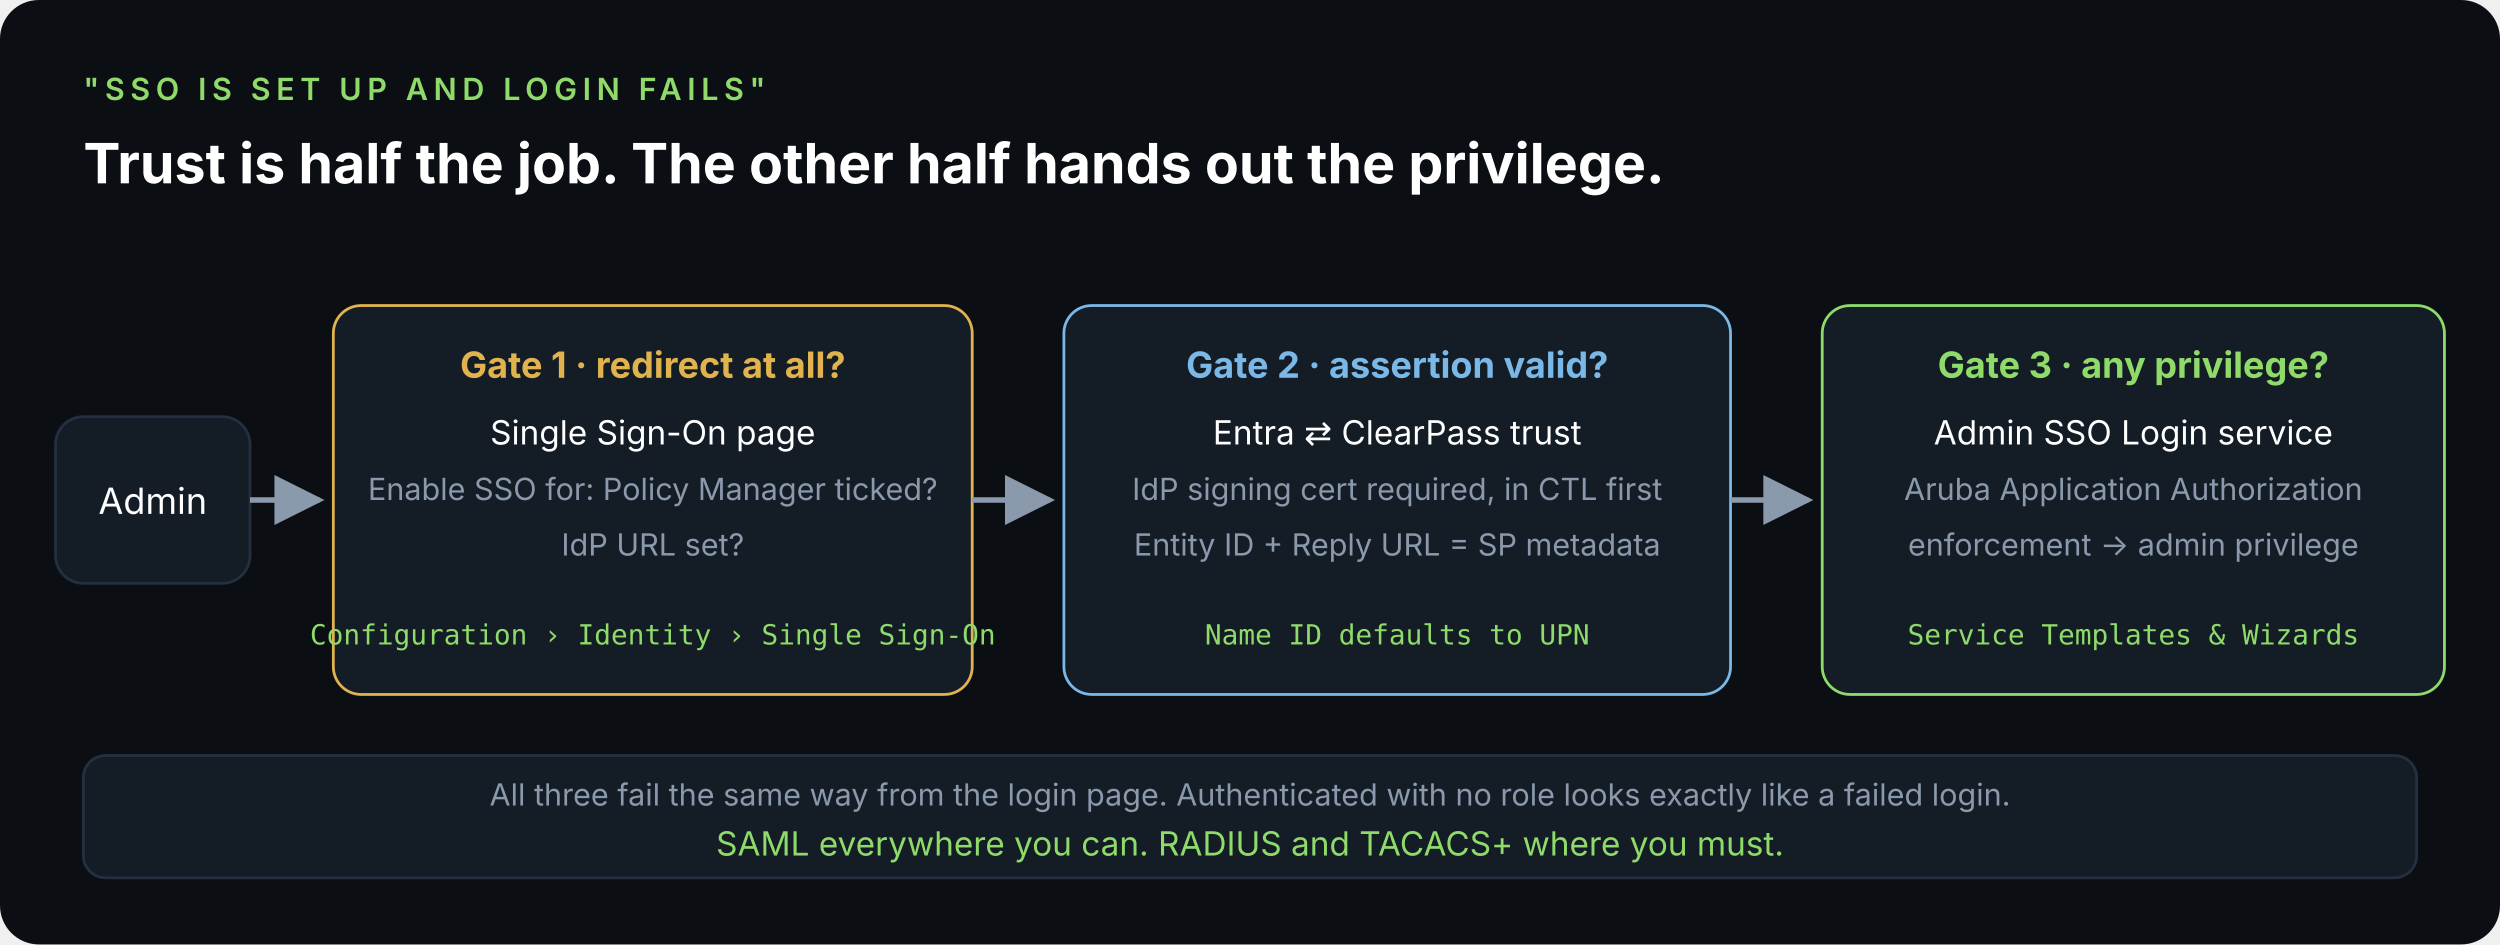
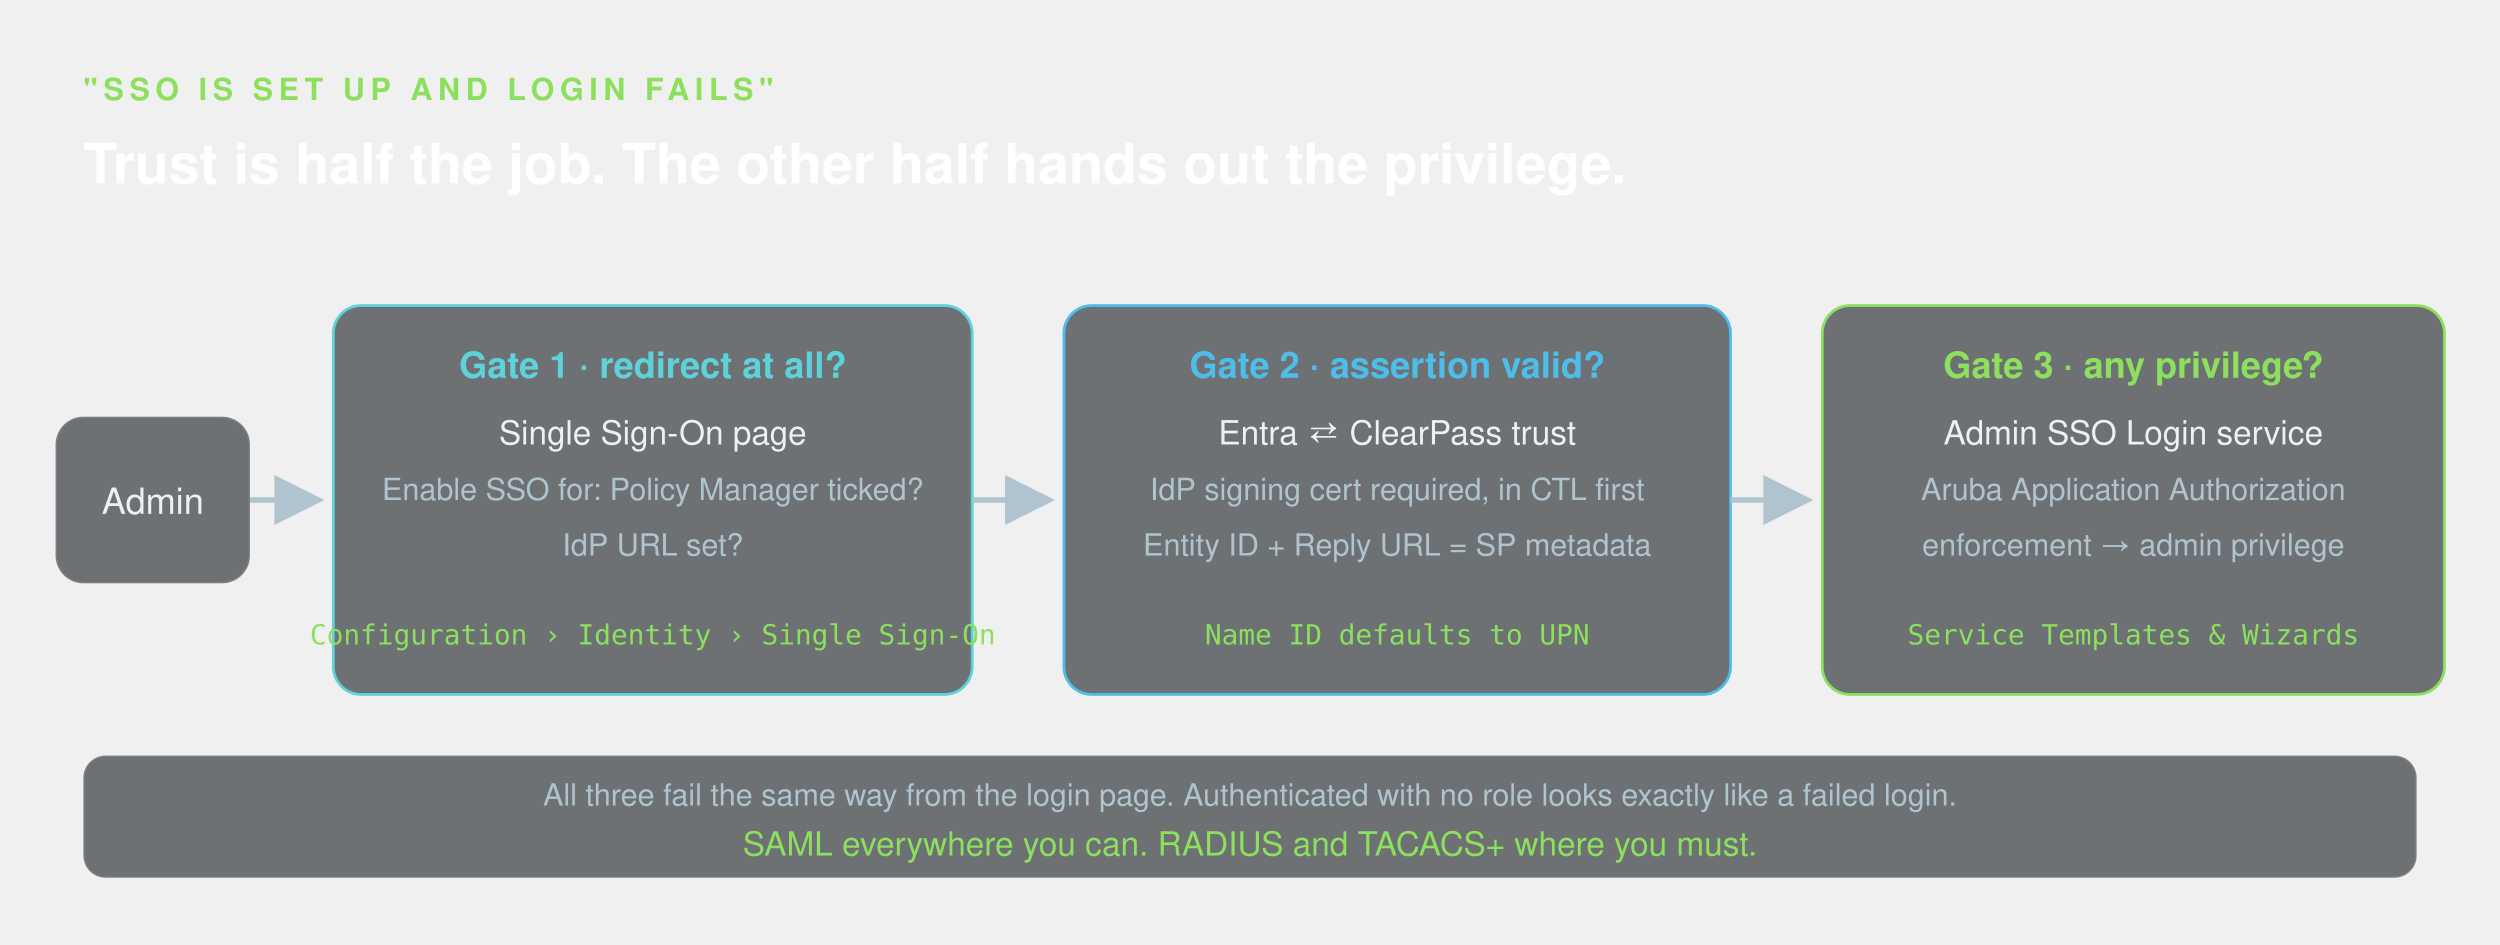
<svg xmlns="http://www.w3.org/2000/svg" viewBox="0 0 900 340" role="img" aria-label="Three places a ClearPass admin SAML login fails silently">
  <defs>
    <style>
-     .t{font-family:Inter,Segoe UI,system-ui,sans-serif}.lbl{fill:#8A99AB;font-size:11px}.big{fill:#fff;font-size:20px;font-weight:700}
-     .eyebrow{fill:#8FDB69;font-size:11px;letter-spacing:2px;font-weight:600}.mono{font-family:ui-monospace,Menlo,monospace;font-size:10px;fill:#8FDB69}
+     .t{font-family:Instrument Sans,-apple-system,Helvetica,sans-serif}.lbl{fill:#B0C4CF;font-size:11px}.big{fill:#fff;font-size:20px;font-weight:700}
+     .eyebrow{fill:#8CE05E;font-size:11px;letter-spacing:2px;font-weight:600}.mono{font-family:JetBrains Mono,ui-monospace,Menlo,monospace;font-size:10px;fill:#8CE05E}
  </style>
    <marker id="arr3" viewBox="0 0 10 10" refX="9" refY="5" markerWidth="9" markerHeight="9" orient="auto">
-       <path d="M0,0 L10,5 L0,10 z" fill="#8A99AB" />
+       <path d="M0,0 L10,5 L0,10 z" fill="#B0C4CF" />
    </marker>
  </defs>
-   <rect width="900" height="340" rx="14" fill="#0B0F14" />
  <text x="30" y="36" class="t eyebrow">"SSO IS SET UP AND LOGIN FAILS"</text>
  <text x="30" y="66" class="t big">Trust is half the job. The other half hands out the privilege.</text>
  <g class="t">
-     <rect x="20" y="150" width="70" height="60" rx="10" fill="#141C26" stroke="#243040" />
-     <text x="55" y="185" text-anchor="middle" fill="#fff" font-size="13">Admin</text>
-     <line x1="90" y1="180" x2="115" y2="180" stroke="#8A99AB" stroke-width="2" marker-end="url(#arr3)" />
-     <rect x="120" y="110" width="230" height="140" rx="10" fill="#141C26" stroke="#E0B34E" />
-     <text x="235" y="136" text-anchor="middle" fill="#E0B34E" font-size="13" font-weight="700">Gate 1 · redirect at all?</text>
-     <text x="235" y="160" text-anchor="middle" fill="#fff" font-size="12">Single Sign-On page</text>
+     <rect x="20" y="150" width="70" height="60" rx="10" fill="rgba(3,10,16,0.55)" stroke="rgba(255,255,255,0.12)" />
+     <text x="55" y="185" text-anchor="middle" fill="#EAF2F6" font-size="13">Admin</text>
+     <line x1="90" y1="180" x2="115" y2="180" stroke="#B0C4CF" stroke-width="2" marker-end="url(#arr3)" />
+     <rect x="120" y="110" width="230" height="140" rx="10" fill="rgba(3,10,16,0.55)" stroke="#5ED2DA" />
+     <text x="235" y="136" text-anchor="middle" fill="#5ED2DA" font-size="13" font-weight="700">Gate 1 · redirect at all?</text>
+     <text x="235" y="160" text-anchor="middle" fill="#EAF2F6" font-size="12">Single Sign-On page</text>
    <text x="235" y="180" text-anchor="middle" class="lbl">Enable SSO for: Policy Manager ticked?</text>
    <text x="235" y="200" text-anchor="middle" class="lbl">IdP URL set?</text>
    <text x="235" y="232" text-anchor="middle" class="mono">Configuration › Identity › Single Sign-On</text>
-     <line x1="350" y1="180" x2="378" y2="180" stroke="#8A99AB" stroke-width="2" marker-end="url(#arr3)" />
-     <rect x="383" y="110" width="240" height="140" rx="10" fill="#141C26" stroke="#7AB8E8" />
-     <text x="503" y="136" text-anchor="middle" fill="#7AB8E8" font-size="13" font-weight="700">Gate 2 · assertion valid?</text>
-     <text x="503" y="160" text-anchor="middle" fill="#fff" font-size="12">Entra ⇄ ClearPass trust</text>
+     <line x1="350" y1="180" x2="378" y2="180" stroke="#B0C4CF" stroke-width="2" marker-end="url(#arr3)" />
+     <rect x="383" y="110" width="240" height="140" rx="10" fill="rgba(3,10,16,0.55)" stroke="#4FBDEA" />
+     <text x="503" y="136" text-anchor="middle" fill="#4FBDEA" font-size="13" font-weight="700">Gate 2 · assertion valid?</text>
+     <text x="503" y="160" text-anchor="middle" fill="#EAF2F6" font-size="12">Entra ⇄ ClearPass trust</text>
    <text x="503" y="180" text-anchor="middle" class="lbl">IdP signing cert required, in CTL first</text>
    <text x="503" y="200" text-anchor="middle" class="lbl">Entity ID + Reply URL = SP metadata</text>
    <text x="503" y="232" text-anchor="middle" class="mono">Name ID defaults to UPN</text>
-     <line x1="623" y1="180" x2="651" y2="180" stroke="#8A99AB" stroke-width="2" marker-end="url(#arr3)" />
-     <rect x="656" y="110" width="224" height="140" rx="10" fill="#141C26" stroke="#8FDB69" />
-     <text x="768" y="136" text-anchor="middle" fill="#8FDB69" font-size="13" font-weight="700">Gate 3 · any privilege?</text>
-     <text x="768" y="160" text-anchor="middle" fill="#fff" font-size="12">Admin SSO Login service</text>
+     <line x1="623" y1="180" x2="651" y2="180" stroke="#B0C4CF" stroke-width="2" marker-end="url(#arr3)" />
+     <rect x="656" y="110" width="224" height="140" rx="10" fill="rgba(3,10,16,0.55)" stroke="#8CE05E" />
+     <text x="768" y="136" text-anchor="middle" fill="#8CE05E" font-size="13" font-weight="700">Gate 3 · any privilege?</text>
+     <text x="768" y="160" text-anchor="middle" fill="#EAF2F6" font-size="12">Admin SSO Login service</text>
    <text x="768" y="180" text-anchor="middle" class="lbl">Aruba Application Authorization</text>
    <text x="768" y="200" text-anchor="middle" class="lbl">enforcement → admin privilege</text>
    <text x="768" y="232" text-anchor="middle" class="mono">Service Templates &amp; Wizards</text>
  </g>
-   <rect x="30" y="272" width="840" height="44" rx="8" fill="#141C26" stroke="#243040" />
+   <rect x="30" y="272" width="840" height="44" rx="8" fill="rgba(3,10,16,0.55)" stroke="rgba(255,255,255,0.12)" />
  <text x="450" y="290" text-anchor="middle" class="t lbl">All three fail the same way from the login page. Authenticated with no role looks exactly like a failed login.</text>
-   <text x="450" y="308" text-anchor="middle" class="t" fill="#8FDB69" font-size="12">SAML everywhere you can. RADIUS and TACACS+ where you must.</text>
+   <text x="450" y="308" text-anchor="middle" class="t" fill="#8CE05E" font-size="12">SAML everywhere you can. RADIUS and TACACS+ where you must.</text>
</svg>
